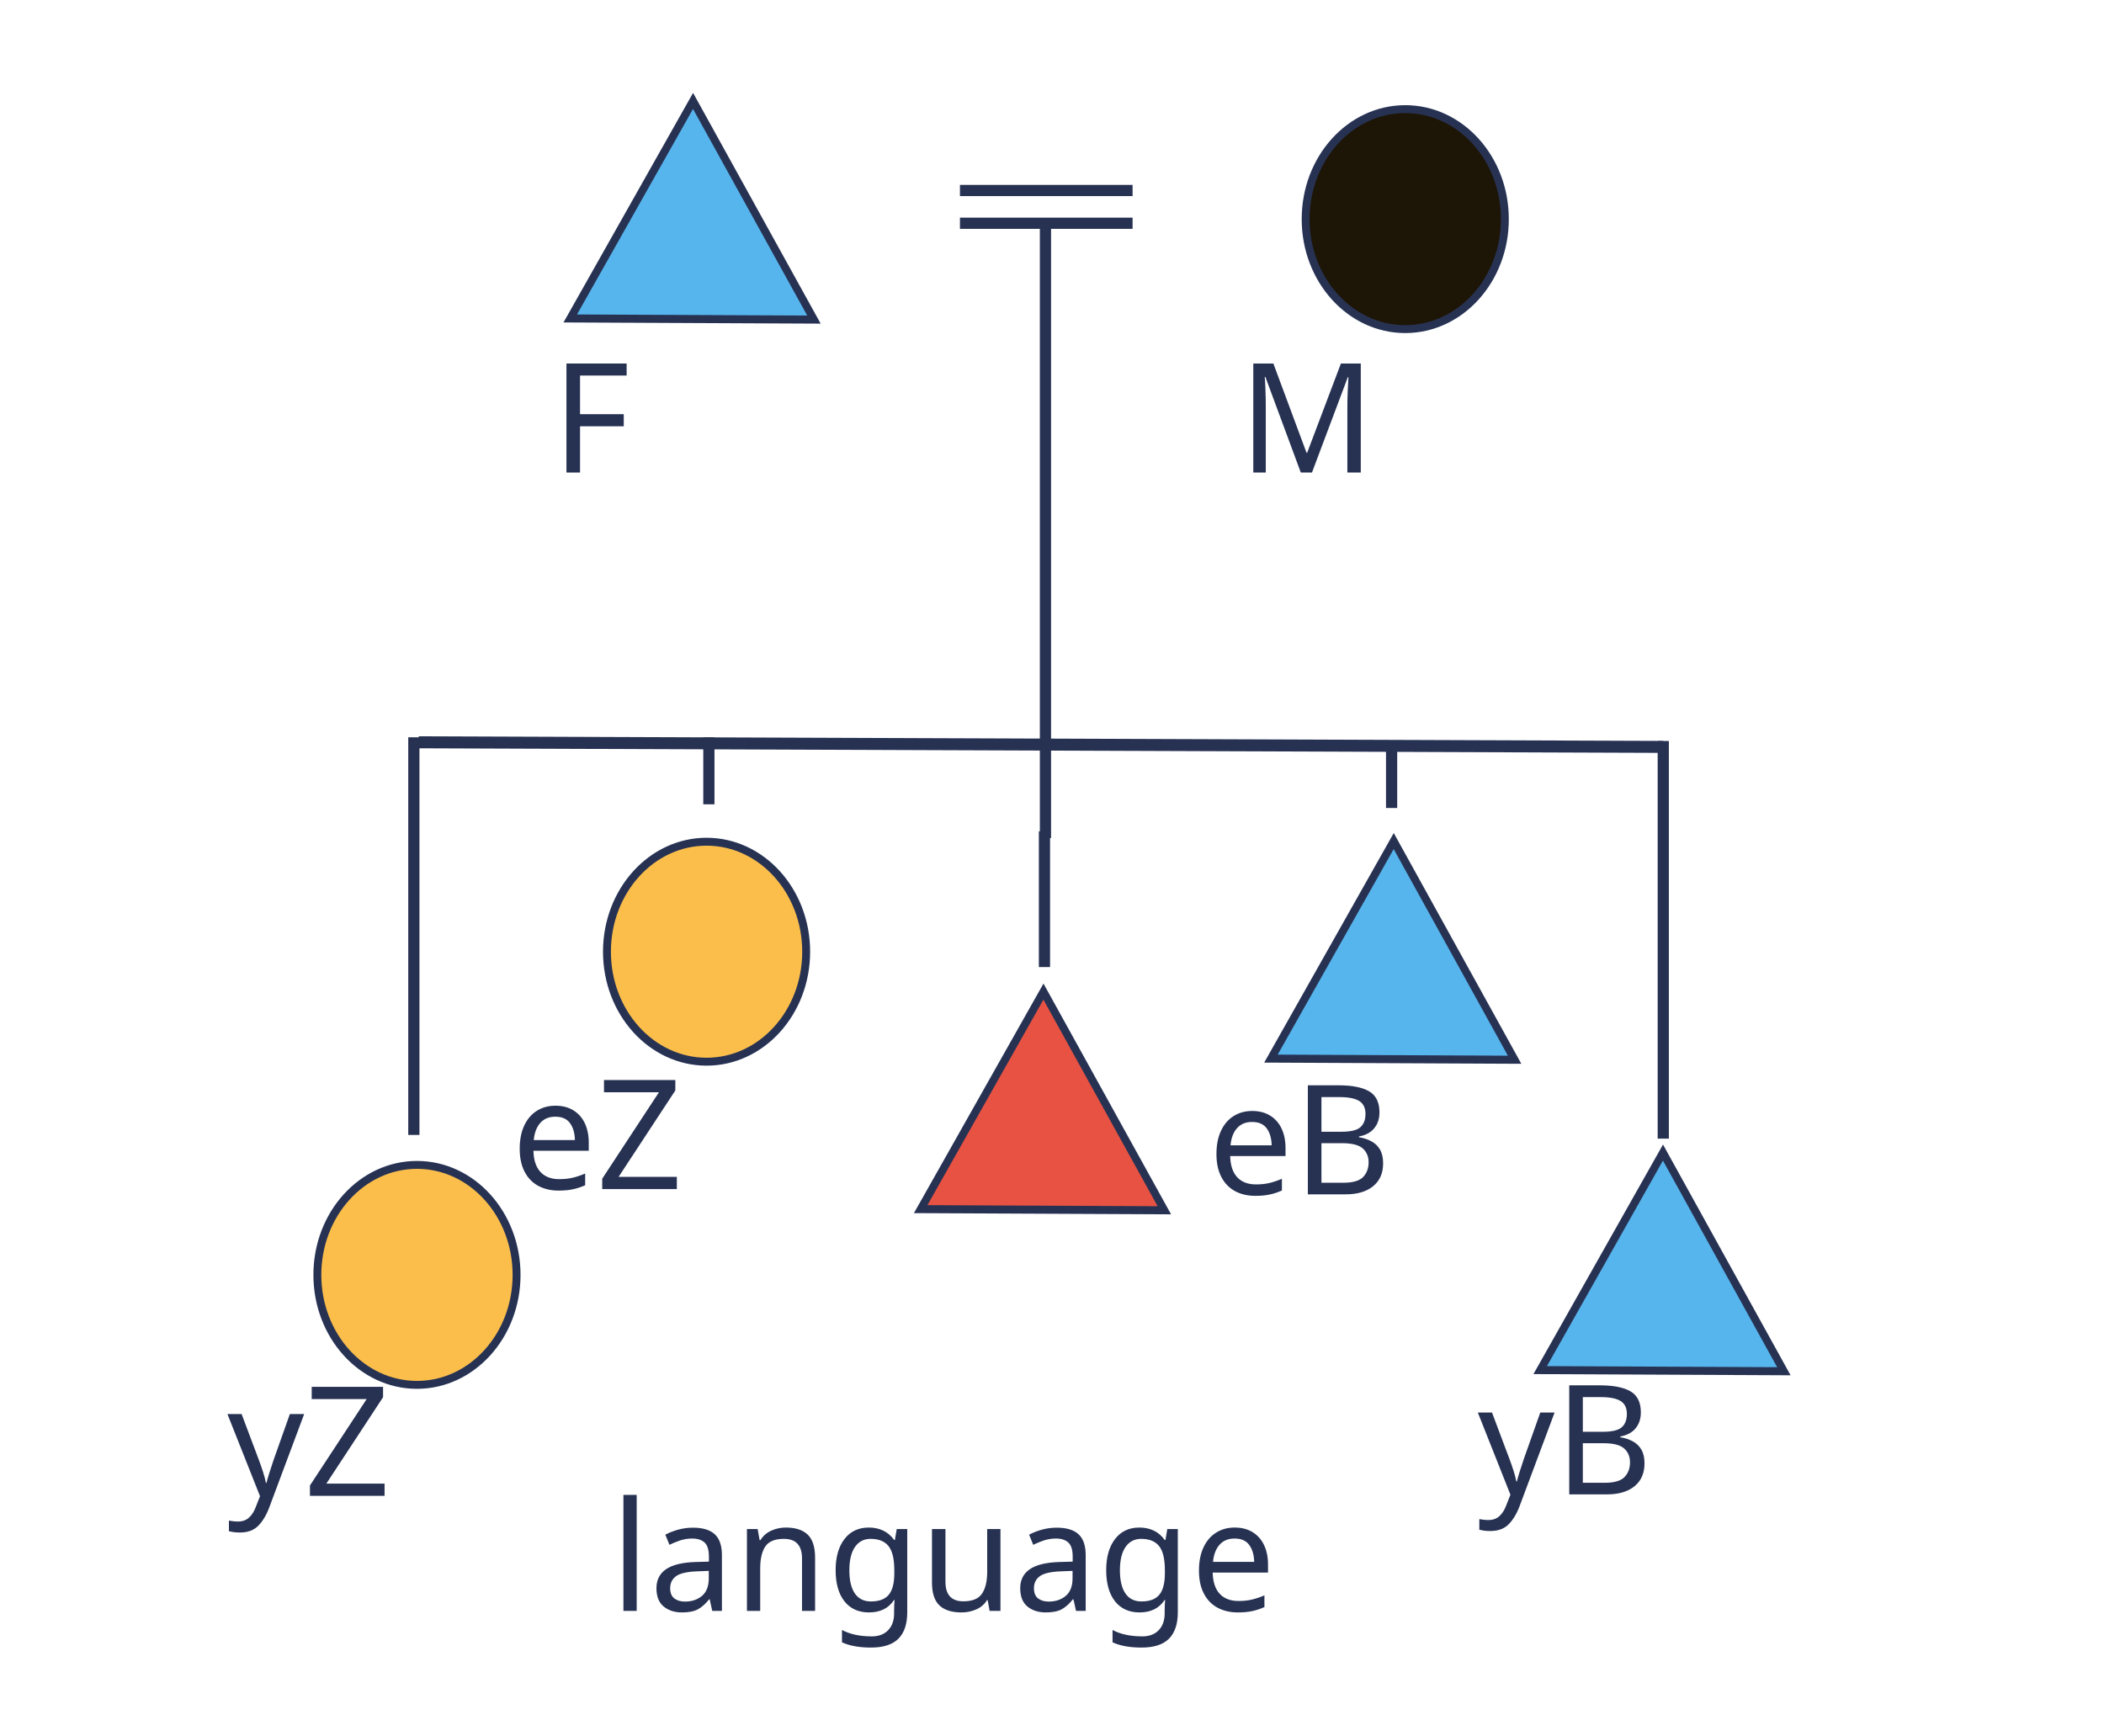
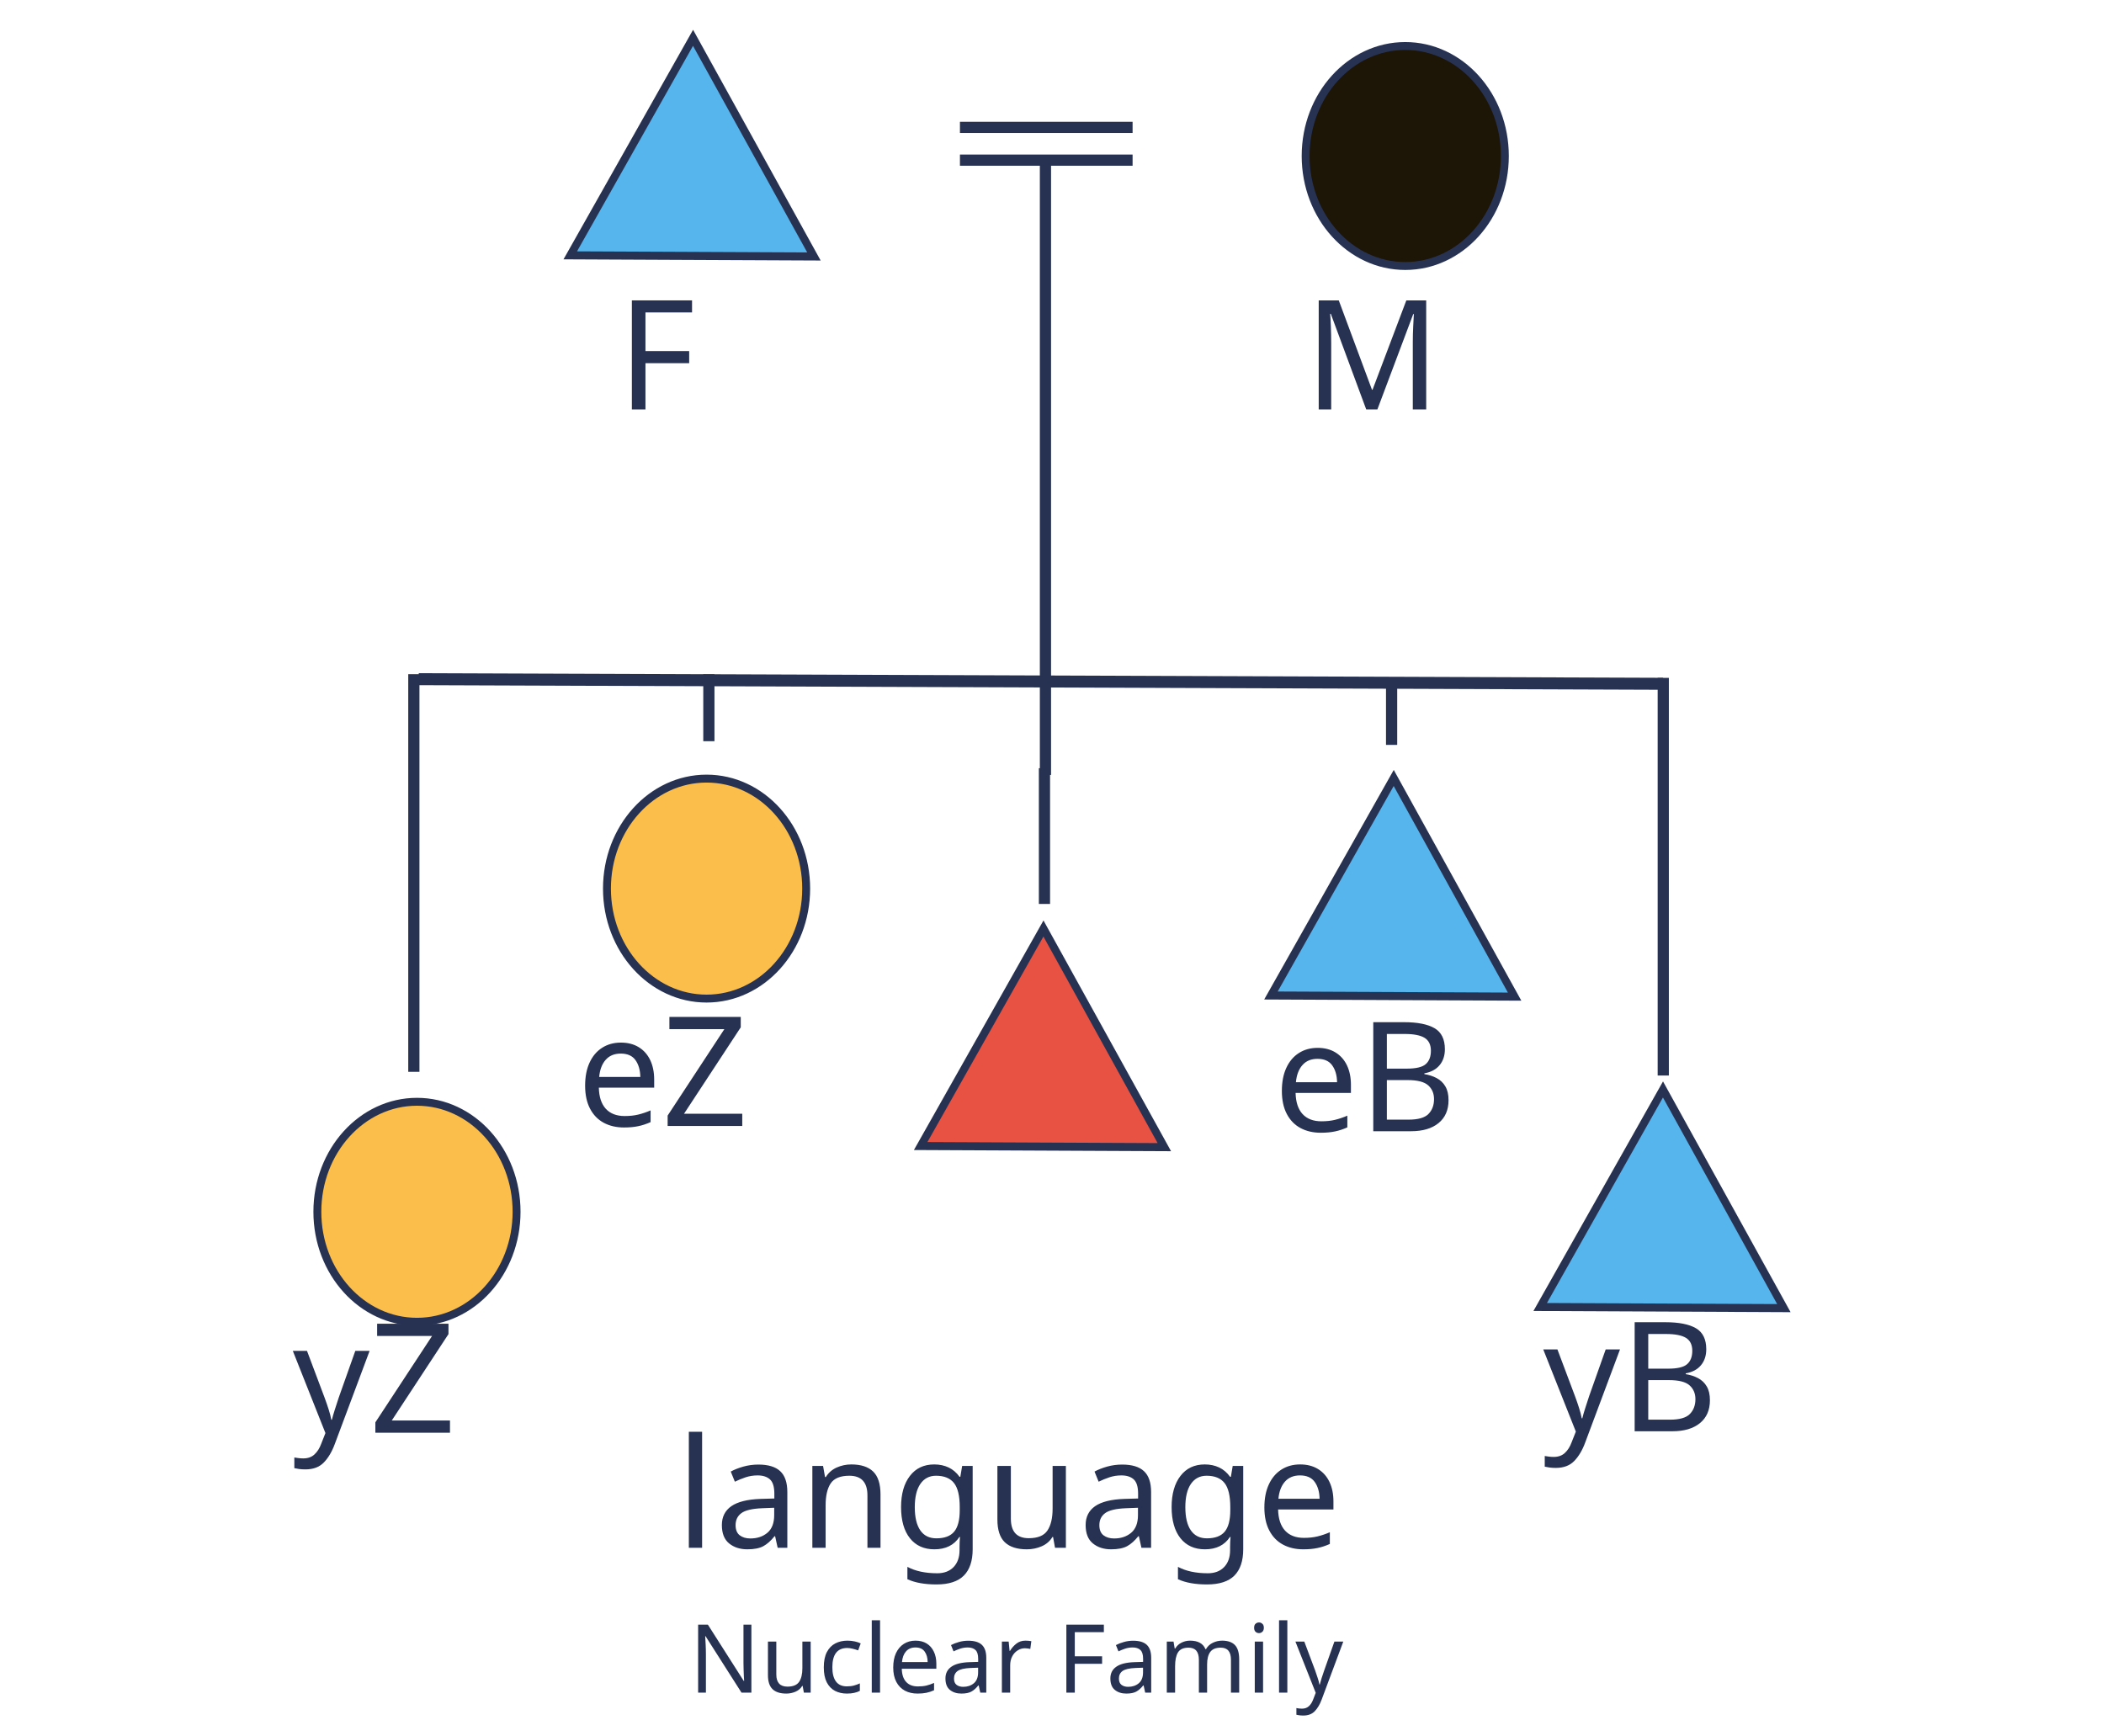
<svg xmlns="http://www.w3.org/2000/svg" width="400pt" height="330pt" viewBox="0 0 500 412.5" id="svg6868" version="1.1">
  <defs id="defs6870" />
  <g id="layer1" transform="translate(387.3356,-809.7639)">
-     <flowRoot transform="matrix(0.9254355,0,0,0.9254355,-82.85751,623.7627)" xml:space="preserve" id="flowRoot4192" style="font-style:normal;font-weight:normal;font-size:40px;line-height:125%;font-family:sans-serif;letter-spacing:0px;word-spacing:0px;fill:#000000;fill-opacity:1;stroke:none;stroke-width:1px;stroke-linecap:butt;stroke-linejoin:miter;stroke-opacity:1">
+     <flowRoot transform="matrix(0.9254355,0,0,0.9254355,-82.85751,608.7627)" xml:space="preserve" id="flowRoot4192" style="font-style:normal;font-weight:normal;line-height:0.01%;font-family:sans-serif;letter-spacing:0px;word-spacing:0px;fill:#000000;fill-opacity:1;stroke:none;stroke-width:1px;stroke-linecap:butt;stroke-linejoin:miter;stroke-opacity:1">
      <flowRegion id="flowRegion4194">
        <rect id="rect4196" width="112.862" height="41.46" x="405.382" y="18.928" />
      </flowRegion>
-       <flowPara id="flowPara4198">Father</flowPara>
+       <flowPara id="flowPara4198" style="font-size:40px;line-height:1.25">Father</flowPara>
    </flowRoot>
-     <path style="display:inline;fill:none;fill-rule:evenodd;stroke:#273253;stroke-width:2.661;stroke-linecap:butt;stroke-linejoin:miter;stroke-miterlimit:4;stroke-dasharray:none;stroke-dashoffset:0;stroke-opacity:1" d="m -159.211,855.039 41.027,0" id="path4247" />
-     <path id="path4251" d="m -159.211,862.826 41.027,0" style="display:inline;fill:none;fill-rule:evenodd;stroke:#273253;stroke-width:2.661;stroke-linecap:butt;stroke-linejoin:miter;stroke-miterlimit:4;stroke-dasharray:none;stroke-dashoffset:0;stroke-opacity:1" />
-     <path transform="matrix(0.4211403,0,0,0.4352884,-72.38123,662.6945)" d="m -288.571,512.362 -68.749,-0.308 -68.749,-0.308 34.641,-59.385 34.641,-59.385 34.108,59.692 z" id="mFShape" style="display:inline;fill:#57b5ed;fill-opacity:1;fill-rule:evenodd;stroke:#273253;stroke-width:4.392;stroke-linecap:butt;stroke-linejoin:miter;stroke-miterlimit:4;stroke-dasharray:none;stroke-opacity:1" />
-     <path id="path4317-5-9" d="m -138.892,862.183 0,146.768" style="display:inline;fill:none;fill-rule:evenodd;stroke:#273253;stroke-width:2.661;stroke-linecap:butt;stroke-linejoin:miter;stroke-miterlimit:4;stroke-dasharray:none;stroke-dashoffset:0;stroke-opacity:1" />
-     <ellipse style="display:inline;fill:#1d1505;fill-opacity:1;fill-rule:evenodd;stroke:#273253;stroke-width:1.88;stroke-linecap:butt;stroke-linejoin:miter;stroke-miterlimit:4;stroke-dasharray:none;stroke-opacity:1" id="mMShape" cx="-53.388" cy="861.842" rx="23.67" ry="26.142" />
-     <path style="display:inline;fill:none;fill-rule:evenodd;stroke:#273253;stroke-width:2.846;stroke-linecap:butt;stroke-linejoin:miter;stroke-miterlimit:4;stroke-dasharray:none;stroke-dashoffset:0;stroke-opacity:1" d="M -287.828,986.188 7.89,987.28" id="path4257-84-8-74" />
-     <path style="display:inline;fill:none;fill-rule:evenodd;stroke:#273253;stroke-width:2.661;stroke-linecap:butt;stroke-linejoin:miter;stroke-miterlimit:4;stroke-dasharray:none;stroke-dashoffset:0;stroke-opacity:1" d="m -139.126,1007.348 0,32.259" id="path4259-4-5-65-5" />
-     <text xml:space="preserve" style="font-style:normal;font-variant:normal;font-weight:normal;font-stretch:normal;font-size:36.068px;line-height:125%;font-family:sans-serif;-inkscape-font-specification:'sans-serif, Normal';text-align:center;letter-spacing:0px;word-spacing:0px;writing-mode:lr-tb;text-anchor:middle;fill:#273253;fill-opacity:1;stroke:none;stroke-width:1px;stroke-linecap:butt;stroke-linejoin:miter;stroke-opacity:1" x="-225.023" y="916.248" id="mF" transform="scale(0.9936847,1.006355)">
-       <tspan id="tspan6770" x="-225.023" y="916.248">F</tspan>
+     <path style="display:inline;fill:none;fill-rule:evenodd;stroke:#273253;stroke-width:2.661;stroke-linecap:butt;stroke-linejoin:miter;stroke-miterlimit:4;stroke-dasharray:none;stroke-dashoffset:0;stroke-opacity:1" d="m -159.211,840.039 h 41.027" id="path4247" />
+     <path id="path4251" d="m -159.211,847.826 h 41.027" style="display:inline;fill:none;fill-rule:evenodd;stroke:#273253;stroke-width:2.661;stroke-linecap:butt;stroke-linejoin:miter;stroke-miterlimit:4;stroke-dasharray:none;stroke-dashoffset:0;stroke-opacity:1" />
+     <path transform="matrix(0.4211403,0,0,0.4352884,-72.38123,647.6945)" d="m -288.571,512.362 -68.749,-0.308 -68.749,-0.308 34.641,-59.385 34.641,-59.385 34.108,59.692 z" id="mFShape" style="display:inline;fill:#57b5ed;fill-opacity:1;fill-rule:evenodd;stroke:#273253;stroke-width:4.392;stroke-linecap:butt;stroke-linejoin:miter;stroke-miterlimit:4;stroke-dasharray:none;stroke-opacity:1" />
+     <path id="path4317-5-9" d="M -138.892,847.183 V 993.951" style="display:inline;fill:none;fill-rule:evenodd;stroke:#273253;stroke-width:2.661;stroke-linecap:butt;stroke-linejoin:miter;stroke-miterlimit:4;stroke-dasharray:none;stroke-dashoffset:0;stroke-opacity:1" />
+     <ellipse style="display:inline;fill:#1d1505;fill-opacity:1;fill-rule:evenodd;stroke:#273253;stroke-width:1.88;stroke-linecap:butt;stroke-linejoin:miter;stroke-miterlimit:4;stroke-dasharray:none;stroke-opacity:1" id="mMShape" cx="-53.388" cy="846.842" rx="23.67" ry="26.142" />
+     <path style="display:inline;fill:none;fill-rule:evenodd;stroke:#273253;stroke-width:2.846;stroke-linecap:butt;stroke-linejoin:miter;stroke-miterlimit:4;stroke-dasharray:none;stroke-dashoffset:0;stroke-opacity:1" d="M -287.828,971.188 7.89,972.28" id="path4257-84-8-74" />
+     <path style="display:inline;fill:none;fill-rule:evenodd;stroke:#273253;stroke-width:2.661;stroke-linecap:butt;stroke-linejoin:miter;stroke-miterlimit:4;stroke-dasharray:none;stroke-dashoffset:0;stroke-opacity:1" d="m -139.126,992.348 v 32.259" id="path4259-4-5-65-5" />
+     <text xml:space="preserve" style="font-style:normal;font-variant:normal;font-weight:normal;font-stretch:normal;line-height:0%;font-family:sans-serif;-inkscape-font-specification:'sans-serif, Normal';text-align:center;letter-spacing:0px;word-spacing:0px;writing-mode:lr-tb;text-anchor:middle;fill:#273253;fill-opacity:1;stroke:none;stroke-width:1px;stroke-linecap:butt;stroke-linejoin:miter;stroke-opacity:1" x="-225.023" y="901.342" id="mF" transform="scale(0.9936847,1.006355)">
+       <tspan id="tspan6770" x="-225.023" y="901.342" style="font-size:36.068px;line-height:1.25">F</tspan>
    </text>
-     <text xml:space="preserve" style="font-style:normal;font-variant:normal;font-weight:normal;font-stretch:normal;font-size:36.068px;line-height:125%;font-family:sans-serif;-inkscape-font-specification:'sans-serif, Normal';text-align:center;letter-spacing:0px;word-spacing:0px;writing-mode:lr-tb;text-anchor:middle;fill:#273253;fill-opacity:1;stroke:none;stroke-width:1px;stroke-linecap:butt;stroke-linejoin:miter;stroke-opacity:1" x="-53.763" y="916.248" id="mM" transform="scale(0.9936847,1.006355)">
-       <tspan id="tspan6834" x="-53.763" y="916.248">M</tspan>
+     <text xml:space="preserve" style="font-style:normal;font-variant:normal;font-weight:normal;font-stretch:normal;line-height:0%;font-family:sans-serif;-inkscape-font-specification:'sans-serif, Normal';text-align:center;letter-spacing:0px;word-spacing:0px;writing-mode:lr-tb;text-anchor:middle;fill:#273253;fill-opacity:1;stroke:none;stroke-width:1px;stroke-linecap:butt;stroke-linejoin:miter;stroke-opacity:1" x="-53.763" y="901.342" id="mM" transform="scale(0.9936847,1.006355)">
+       <tspan id="tspan6834" x="-53.763" y="901.342" style="font-size:36.068px;line-height:1.25">M</tspan>
    </text>
-     <path style="display:inline;fill:none;fill-rule:evenodd;stroke:#273253;stroke-width:2.661;stroke-linecap:butt;stroke-linejoin:miter;stroke-miterlimit:4;stroke-dasharray:none;stroke-dashoffset:0;stroke-opacity:1" d="m -218.878,985.018 0,15.909" id="path4261-2-0-9-2" />
-     <path style="display:inline;fill:none;fill-rule:evenodd;stroke:#273253;stroke-width:2.661;stroke-linecap:butt;stroke-linejoin:miter;stroke-miterlimit:4;stroke-dasharray:none;stroke-dashoffset:0;stroke-opacity:1" d="m -288.988,985 0,94.508" id="path4261-2-0-9-2-1" />
-     <ellipse style="display:inline;fill:#fbbe4b;fill-opacity:1;fill-rule:evenodd;stroke:#273253;stroke-width:1.88;stroke-linecap:butt;stroke-linejoin:miter;stroke-miterlimit:4;stroke-dasharray:none;stroke-opacity:1" id="myZShape" cx="-288.247" cy="1112.769" rx="23.67" ry="26.142" />
-     <ellipse style="display:inline;fill:#fbbe4b;fill-opacity:1;fill-rule:evenodd;stroke:#273253;stroke-width:1.88;stroke-linecap:butt;stroke-linejoin:miter;stroke-miterlimit:4;stroke-dasharray:none;stroke-opacity:1" id="meZShape" cx="-219.425" cy="1035.959" rx="23.67" ry="26.142" />
-     <text xml:space="preserve" style="font-style:normal;font-variant:normal;font-weight:normal;font-stretch:normal;font-size:36.068px;line-height:125%;font-family:sans-serif;-inkscape-font-specification:'sans-serif, Normal';text-align:center;letter-spacing:0px;word-spacing:0px;writing-mode:lr-tb;text-anchor:middle;fill:#273253;fill-opacity:1;stroke:none;stroke-width:1px;stroke-linecap:butt;stroke-linejoin:miter;stroke-opacity:1" x="-292.483" y="1157.926" id="myZ" transform="scale(0.9936847,1.006355)">
-       <tspan id="tspan6802-0" x="-292.483" y="1157.926">yZ</tspan>
+     <path style="display:inline;fill:none;fill-rule:evenodd;stroke:#273253;stroke-width:2.661;stroke-linecap:butt;stroke-linejoin:miter;stroke-miterlimit:4;stroke-dasharray:none;stroke-dashoffset:0;stroke-opacity:1" d="M -218.878,970.018 V 985.927" id="path4261-2-0-9-2" />
+     <path style="display:inline;fill:none;fill-rule:evenodd;stroke:#273253;stroke-width:2.661;stroke-linecap:butt;stroke-linejoin:miter;stroke-miterlimit:4;stroke-dasharray:none;stroke-dashoffset:0;stroke-opacity:1" d="m -288.988,970 v 94.508" id="path4261-2-0-9-2-1" />
+     <ellipse style="display:inline;fill:#fbbe4b;fill-opacity:1;fill-rule:evenodd;stroke:#273253;stroke-width:1.88;stroke-linecap:butt;stroke-linejoin:miter;stroke-miterlimit:4;stroke-dasharray:none;stroke-opacity:1" id="myZShape" cx="-288.247" cy="1097.769" rx="23.67" ry="26.142" />
+     <ellipse style="display:inline;fill:#fbbe4b;fill-opacity:1;fill-rule:evenodd;stroke:#273253;stroke-width:1.88;stroke-linecap:butt;stroke-linejoin:miter;stroke-miterlimit:4;stroke-dasharray:none;stroke-opacity:1" id="meZShape" cx="-219.425" cy="1020.96" rx="23.67" ry="26.142" />
+     <text xml:space="preserve" style="font-style:normal;font-variant:normal;font-weight:normal;font-stretch:normal;line-height:0%;font-family:sans-serif;-inkscape-font-specification:'sans-serif, Normal';text-align:center;letter-spacing:0px;word-spacing:0px;writing-mode:lr-tb;text-anchor:middle;fill:#273253;fill-opacity:1;stroke:none;stroke-width:1px;stroke-linecap:butt;stroke-linejoin:miter;stroke-opacity:1" x="-292.483" y="1143.02" id="myZ" transform="scale(0.9936847,1.006355)">
+       <tspan id="tspan6802-0" x="-292.483" y="1143.02" style="font-size:36.068px;line-height:1.25">yZ</tspan>
    </text>
-     <text xml:space="preserve" style="font-style:normal;font-variant:normal;font-weight:normal;font-stretch:normal;font-size:36.068px;line-height:125%;font-family:sans-serif;-inkscape-font-specification:'sans-serif, Normal';text-align:center;letter-spacing:0px;word-spacing:0px;writing-mode:lr-tb;text-anchor:middle;fill:#273253;fill-opacity:1;stroke:none;stroke-width:1px;stroke-linecap:butt;stroke-linejoin:miter;stroke-opacity:1" x="-223.562" y="1085.474" id="meZ" transform="scale(0.9936847,1.006355)">
-       <tspan id="tspan6802-0-0" x="-223.562" y="1085.474">eZ</tspan>
+     <text xml:space="preserve" style="font-style:normal;font-variant:normal;font-weight:normal;font-stretch:normal;line-height:0%;font-family:sans-serif;-inkscape-font-specification:'sans-serif, Normal';text-align:center;letter-spacing:0px;word-spacing:0px;writing-mode:lr-tb;text-anchor:middle;fill:#273253;fill-opacity:1;stroke:none;stroke-width:1px;stroke-linecap:butt;stroke-linejoin:miter;stroke-opacity:1" x="-223.562" y="1070.568" id="meZ" transform="scale(0.9936847,1.006355)">
+       <tspan id="tspan6802-0-0" x="-223.562" y="1070.568" style="font-size:36.068px;line-height:1.25">eZ</tspan>
    </text>
-     <path style="display:inline;fill:none;fill-rule:evenodd;stroke:#273253;stroke-width:2.661;stroke-linecap:butt;stroke-linejoin:miter;stroke-miterlimit:4;stroke-dasharray:none;stroke-dashoffset:0;stroke-opacity:1" d="m -56.631,985.894 0,15.909" id="path4261-2-0-9-2-2" />
-     <path style="display:inline;fill:none;fill-rule:evenodd;stroke:#273253;stroke-width:2.661;stroke-linecap:butt;stroke-linejoin:miter;stroke-miterlimit:4;stroke-dasharray:none;stroke-dashoffset:0;stroke-opacity:1" d="m 7.927,985.876 0,94.508" id="path4261-2-0-9-2-1-3" />
-     <path transform="matrix(0.4211403,0,0,0.4352884,94.12956,838.6082)" d="m -288.571,512.362 -68.749,-0.308 -68.749,-0.308 34.641,-59.385 34.641,-59.385 34.108,59.692 z" id="meBShape" style="display:inline;fill:#57b5ed;fill-opacity:1;fill-rule:evenodd;stroke:#273253;stroke-width:4.392;stroke-linecap:butt;stroke-linejoin:miter;stroke-miterlimit:4;stroke-dasharray:none;stroke-opacity:1" />
-     <path transform="matrix(0.4211403,0,0,0.4352884,158.1168,912.643)" d="m -288.571,512.362 -68.749,-0.308 -68.749,-0.308 34.641,-59.385 34.641,-59.385 34.108,59.692 z" id="myBShape" style="display:inline;fill:#57b5ed;fill-opacity:1;fill-rule:evenodd;stroke:#273253;stroke-width:4.392;stroke-linecap:butt;stroke-linejoin:miter;stroke-miterlimit:4;stroke-dasharray:none;stroke-opacity:1" />
-     <text xml:space="preserve" style="font-style:normal;font-variant:normal;font-weight:normal;font-stretch:normal;font-size:36.068px;line-height:125%;font-family:sans-serif;-inkscape-font-specification:'sans-serif, Normal';text-align:center;letter-spacing:0px;word-spacing:0px;writing-mode:lr-tb;text-anchor:middle;fill:#273253;fill-opacity:1;stroke:none;stroke-width:1px;stroke-linecap:butt;stroke-linejoin:miter;stroke-opacity:1" x="-55.526" y="1086.721" id="meB" transform="scale(0.9936847,1.006355)">
-       <tspan id="tspan6802-0-0-6" x="-55.526" y="1086.721">eB</tspan>
+     <path style="display:inline;fill:none;fill-rule:evenodd;stroke:#273253;stroke-width:2.661;stroke-linecap:butt;stroke-linejoin:miter;stroke-miterlimit:4;stroke-dasharray:none;stroke-dashoffset:0;stroke-opacity:1" d="M -56.631,970.894 V 986.804" id="path4261-2-0-9-2-2" />
+     <path style="display:inline;fill:none;fill-rule:evenodd;stroke:#273253;stroke-width:2.661;stroke-linecap:butt;stroke-linejoin:miter;stroke-miterlimit:4;stroke-dasharray:none;stroke-dashoffset:0;stroke-opacity:1" d="m 7.927,970.876 v 94.508" id="path4261-2-0-9-2-1-3" />
+     <path transform="matrix(0.4211403,0,0,0.4352884,94.12956,823.6082)" d="m -288.571,512.362 -68.749,-0.308 -68.749,-0.308 34.641,-59.385 34.641,-59.385 34.108,59.692 z" id="meBShape" style="display:inline;fill:#57b5ed;fill-opacity:1;fill-rule:evenodd;stroke:#273253;stroke-width:4.392;stroke-linecap:butt;stroke-linejoin:miter;stroke-miterlimit:4;stroke-dasharray:none;stroke-opacity:1" />
+     <path transform="matrix(0.4211403,0,0,0.4352884,158.1168,897.643)" d="m -288.571,512.362 -68.749,-0.308 -68.749,-0.308 34.641,-59.385 34.641,-59.385 34.108,59.692 z" id="myBShape" style="display:inline;fill:#57b5ed;fill-opacity:1;fill-rule:evenodd;stroke:#273253;stroke-width:4.392;stroke-linecap:butt;stroke-linejoin:miter;stroke-miterlimit:4;stroke-dasharray:none;stroke-opacity:1" />
+     <text xml:space="preserve" style="font-style:normal;font-variant:normal;font-weight:normal;font-stretch:normal;line-height:0%;font-family:sans-serif;-inkscape-font-specification:'sans-serif, Normal';text-align:center;letter-spacing:0px;word-spacing:0px;writing-mode:lr-tb;text-anchor:middle;fill:#273253;fill-opacity:1;stroke:none;stroke-width:1px;stroke-linecap:butt;stroke-linejoin:miter;stroke-opacity:1" x="-55.526" y="1071.816" id="meB" transform="scale(0.9936847,1.006355)">
+       <tspan id="tspan6802-0-0-6" x="-55.526" y="1071.816" style="font-size:36.068px;line-height:1.25">eB</tspan>
    </text>
-     <text xml:space="preserve" style="font-style:normal;font-variant:normal;font-weight:normal;font-stretch:normal;font-size:36.068px;line-height:125%;font-family:sans-serif;-inkscape-font-specification:'sans-serif, Normal';text-align:center;letter-spacing:0px;word-spacing:0px;writing-mode:lr-tb;text-anchor:middle;fill:#273253;fill-opacity:1;stroke:none;stroke-width:1px;stroke-linecap:butt;stroke-linejoin:miter;stroke-opacity:1" x="7.961" y="1157.58" id="myB" transform="scale(0.9936847,1.006355)">
-       <tspan id="tspan6802-0-2" x="7.961" y="1157.58">yB</tspan>
+     <text xml:space="preserve" style="font-style:normal;font-variant:normal;font-weight:normal;font-stretch:normal;line-height:0%;font-family:sans-serif;-inkscape-font-specification:'sans-serif, Normal';text-align:center;letter-spacing:0px;word-spacing:0px;writing-mode:lr-tb;text-anchor:middle;fill:#273253;fill-opacity:1;stroke:none;stroke-width:1px;stroke-linecap:butt;stroke-linejoin:miter;stroke-opacity:1" x="7.961" y="1142.675" id="myB" transform="scale(0.9936847,1.006355)">
+       <tspan id="tspan6802-0-2" x="7.961" y="1142.675" style="font-size:36.068px;line-height:1.25">yB</tspan>
    </text>
-     <flowRoot xml:space="preserve" id="flowRoot5336" style="font-style:normal;font-weight:normal;font-size:40px;line-height:125%;font-family:sans-serif;letter-spacing:0px;word-spacing:0px;fill:#000000;fill-opacity:1;stroke:none;stroke-width:1px;stroke-linecap:butt;stroke-linejoin:miter;stroke-opacity:1" transform="matrix(0.9254355,0,0,0.9254355,-380.0383,849.2768)">
+     <flowRoot xml:space="preserve" id="flowRoot5336" style="font-style:normal;font-weight:normal;line-height:0.01%;font-family:sans-serif;letter-spacing:0px;word-spacing:0px;fill:#000000;fill-opacity:1;stroke:none;stroke-width:1px;stroke-linecap:butt;stroke-linejoin:miter;stroke-opacity:1" transform="matrix(0.9254355,0,0,0.9254355,-380.0383,834.2768)">
      <flowRegion id="flowRegion5338">
        <rect id="rect5340" width="177.787" height="56.569" x="126.269" y="340.706" />
      </flowRegion>
-       <flowPara id="flowPara5342">language</flowPara>
+       <flowPara id="flowPara5342" style="font-size:40px;line-height:1.25">language</flowPara>
    </flowRoot>
-     <text xml:space="preserve" style="font-style:normal;font-variant:normal;font-weight:normal;font-stretch:normal;font-size:36.068px;line-height:125%;font-family:sans-serif;-inkscape-font-specification:'sans-serif, Normal';text-align:center;letter-spacing:0px;word-spacing:0px;writing-mode:lr-tb;text-anchor:middle;fill:#273253;fill-opacity:1;stroke:none;stroke-width:1px;stroke-linecap:butt;stroke-linejoin:miter;stroke-opacity:1" x="-140.791" y="1185.104" id="language_name" transform="scale(0.9936847,1.006355)">
-       <tspan id="tspan6802-0-2-0" x="-140.791" y="1185.104">language</tspan>
+     <text xml:space="preserve" style="font-style:normal;font-variant:normal;font-weight:normal;font-stretch:normal;line-height:0%;font-family:sans-serif;-inkscape-font-specification:'sans-serif, Normal';text-align:center;letter-spacing:0px;word-spacing:0px;writing-mode:lr-tb;text-anchor:middle;fill:#273253;fill-opacity:1;stroke:none;stroke-width:1px;stroke-linecap:butt;stroke-linejoin:miter;stroke-opacity:1" x="-140.791" y="1170.199" id="language_name" transform="scale(0.9936847,1.006355)">
+       <tspan id="tspan6802-0-2-0" x="-140.791" y="1170.199" style="font-size:36.068px;line-height:1.25">language</tspan>
    </text>
-     <path transform="matrix(0.4211403,0,0,0.4352884,10.89052,874.3852)" d="m -288.571,512.362 -68.749,-0.308 -68.749,-0.308 34.641,-59.385 34.641,-59.385 34.108,59.692 z" id="meBShape-5" style="display:inline;fill:#e85243;fill-opacity:1;fill-rule:evenodd;stroke:#273253;stroke-width:4.392;stroke-linecap:butt;stroke-linejoin:miter;stroke-miterlimit:4;stroke-dasharray:none;stroke-opacity:1" />
+     <path transform="matrix(0.4211403,0,0,0.4352884,10.89052,859.3852)" d="m -288.571,512.362 -68.749,-0.308 -68.749,-0.308 34.641,-59.385 34.641,-59.385 34.108,59.692 z" id="meBShape-5" style="display:inline;fill:#e85243;fill-opacity:1;fill-rule:evenodd;stroke:#273253;stroke-width:4.392;stroke-linecap:butt;stroke-linejoin:miter;stroke-miterlimit:4;stroke-dasharray:none;stroke-opacity:1" />
+     <text xml:space="preserve" style="font-style:normal;font-variant:normal;font-weight:normal;font-stretch:normal;font-size:12px;line-height:0%;font-family:sans-serif;-inkscape-font-specification:'sans-serif, Normal';text-align:center;letter-spacing:0px;word-spacing:0px;writing-mode:lr-tb;text-anchor:middle;fill:#273253;fill-opacity:1;stroke:none;stroke-width:1px;stroke-linecap:butt;stroke-linejoin:miter;stroke-opacity:1" x="-138.981" y="1204.405" id="language_name-9" transform="scale(0.9936847,1.006355)">
+       <tspan id="tspan6802-0-2-0-0" x="-138.981" y="1204.405" style="font-size:22.5px;line-height:1.25;stroke-width:1px">Nuclear Family</tspan>
+     </text>
  </g>
</svg>
